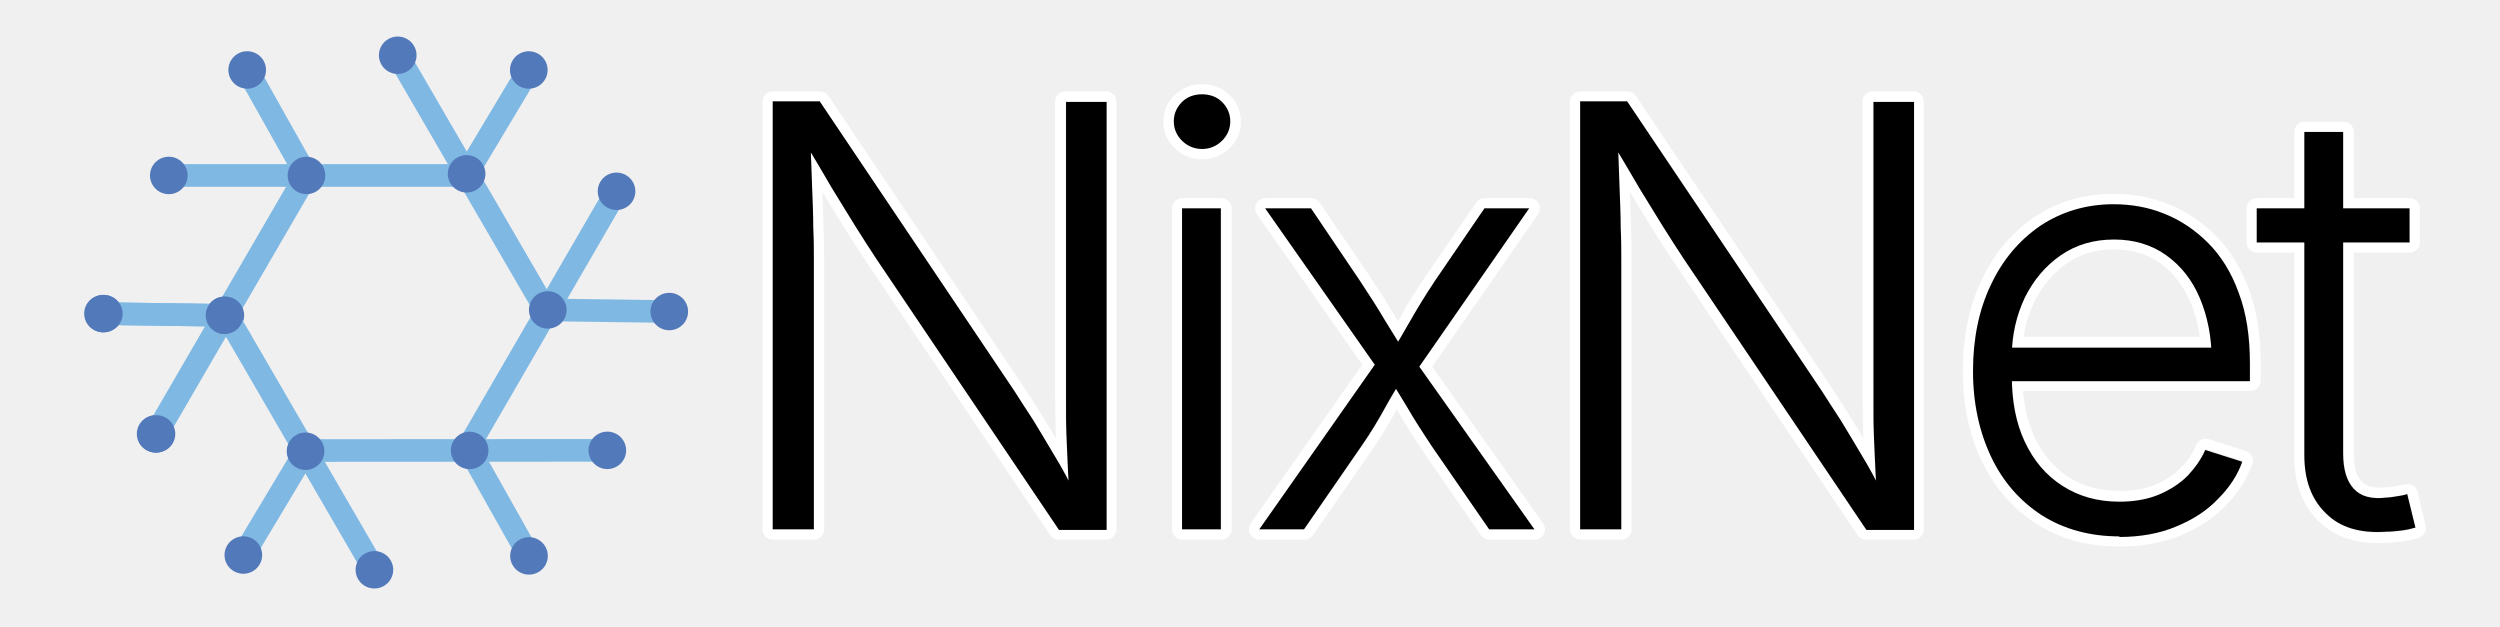
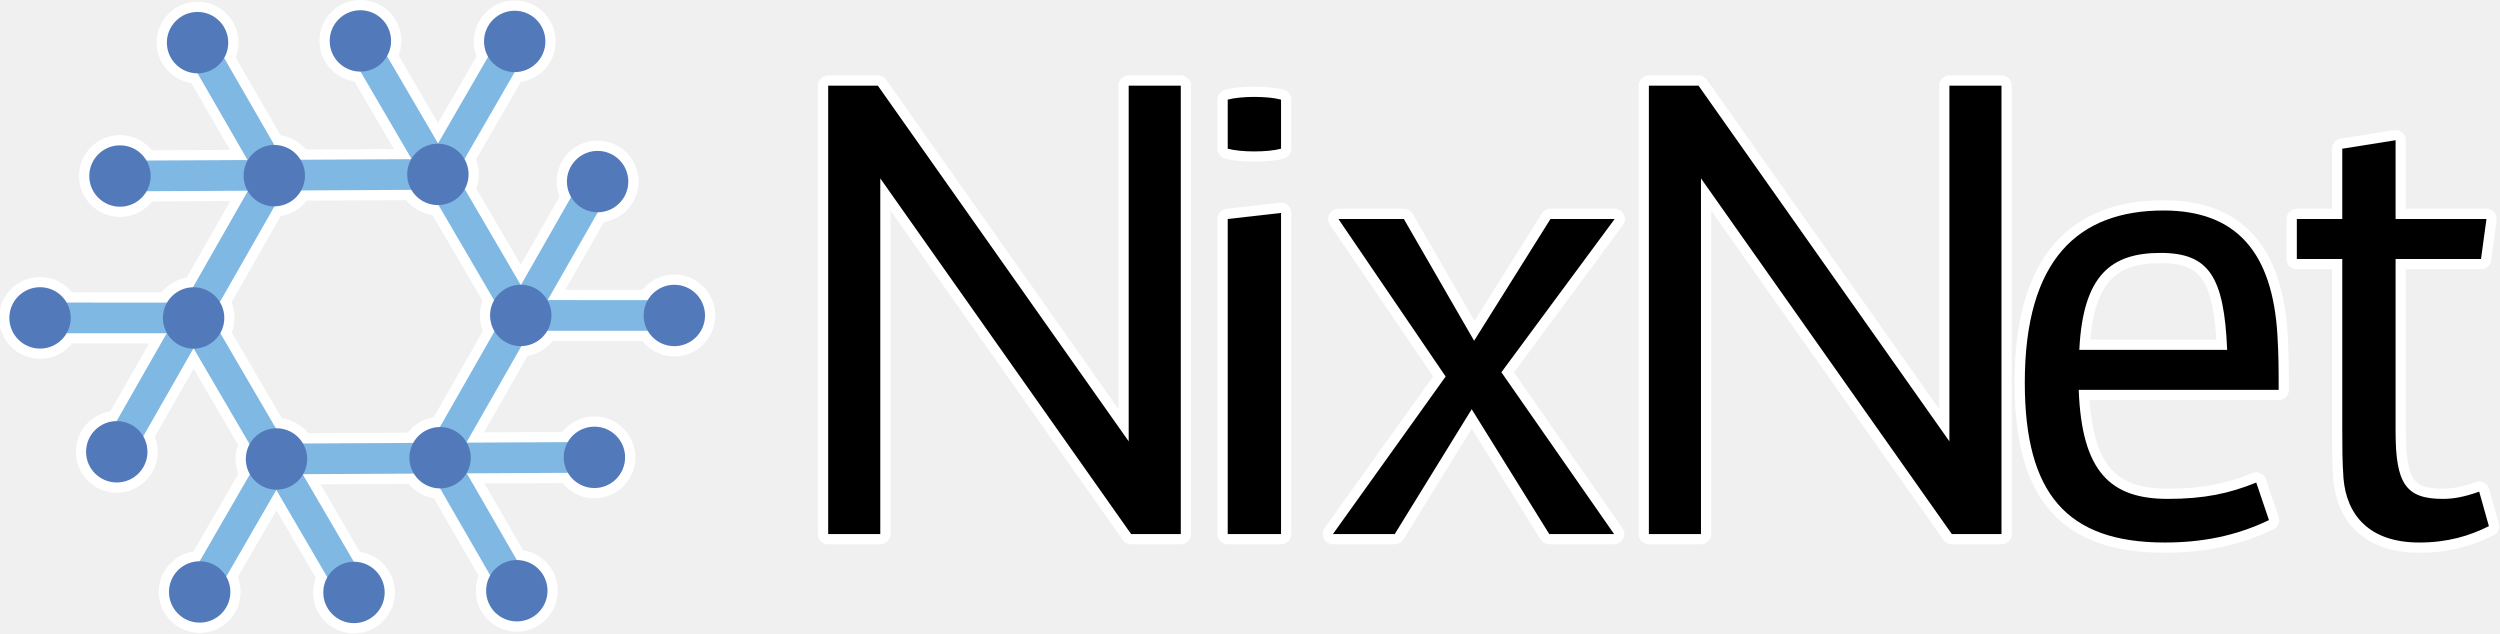
- <svg xmlns="http://www.w3.org/2000/svg" width="100%" height="100%" viewBox="0 0 1701 426" version="1.1" xml:space="preserve" style="fill-rule:evenodd;clip-rule:evenodd;stroke-linecap:round;stroke-linejoin:round;stroke-miterlimit:1.5;">
-   <g>
-     <g>
-       <g>
-         <path d="M105.899,295.228l101.51,-174.737" style="fill:none;stroke:#7fb8e3;stroke-width:15.4px;" />
-         <path d="M70.086,213.384l82.674,1.178" style="fill:none;stroke:#7fb8e3;stroke-width:15.4px;" />
-         <g>
-           <path d="M59,207.014c3.535,-6.085 11.373,-8.171 17.491,-4.655c6.119,3.516 8.216,11.311 4.681,17.396c-3.535,6.085 -11.373,8.171 -17.491,4.655c-6.119,-3.516 -8.216,-11.311 -4.681,-17.396Z" style="fill:#5279ba;" />
-         </g>
-         <g>
-           <path d="M94.813,288.858c3.535,-6.085 11.373,-8.171 17.491,-4.655c6.119,3.516 8.216,11.311 4.681,17.396c-3.535,6.085 -11.373,8.171 -17.491,4.655c-6.119,-3.516 -8.216,-11.311 -4.681,-17.396Z" style="fill:#5279ba;" />
-         </g>
-         <g>
-           <path d="M141.674,208.192c3.535,-6.085 11.373,-8.171 17.491,-4.655c6.119,3.516 8.216,11.311 4.681,17.396c-3.535,6.085 -11.373,8.171 -17.491,4.655c-6.119,-3.516 -8.216,-11.311 -4.681,-17.396Z" style="fill:#5279ba;" />
-         </g>
-       </g>
-       <g>
-         <path d="M106.46,295.228l101.51,-174.737" style="fill:none;stroke:#7fb8e3;stroke-width:15.4px;" />
-         <path d="M70.647,213.384l82.674,1.178" style="fill:none;stroke:#7fb8e3;stroke-width:15.4px;" />
-         <g>
-           <path d="M59.561,207.014c3.535,-6.085 11.373,-8.171 17.491,-4.655c6.119,3.516 8.216,11.311 4.681,17.396c-3.535,6.085 -11.373,8.171 -17.491,4.655c-6.119,-3.516 -8.216,-11.311 -4.681,-17.396Z" style="fill:#5279ba;" />
-         </g>
-         <g>
-           <path d="M95.374,288.858c3.535,-6.085 11.373,-8.171 17.491,-4.655c6.119,3.516 8.216,11.311 4.681,17.396c-3.535,6.085 -11.373,8.171 -17.491,4.655c-6.119,-3.516 -8.216,-11.311 -4.681,-17.396Z" style="fill:#5279ba;" />
-         </g>
-         <g>
-           <path d="M142.235,208.192c3.535,-6.085 11.373,-8.171 17.491,-4.655c6.119,3.516 8.216,11.311 4.681,17.396c-3.535,6.085 -11.373,8.171 -17.491,4.655c-6.119,-3.516 -8.216,-11.311 -4.681,-17.396Z" style="fill:#5279ba;" />
-         </g>
-       </g>
-       <g>
-         <path d="M114.856,119.378l202.908,0" style="fill:none;stroke:#7fb8e3;stroke-width:15.4px;" />
-         <path d="M168.193,47.592l40.334,71.785" style="fill:none;stroke:#7fb8e3;stroke-width:15.4px;" />
-         <g>
-           <ellipse cx="168.193" cy="47.592" rx="12.804" ry="12.734" style="fill:#5279ba;" />
-         </g>
-         <g>
-           <ellipse cx="114.856" cy="119.378" rx="12.804" ry="12.734" style="fill:#5279ba;" />
-         </g>
-         <g>
-           <ellipse cx="208.528" cy="119.378" rx="12.804" ry="12.734" style="fill:#5279ba;" />
-         </g>
-       </g>
-       <g>
-         <path d="M270.616,37.599l101.524,174.729" style="fill:none;stroke:#7fb8e3;stroke-width:15.4px;" />
-         <path d="M359.796,47.612l-42.312,70.65" style="fill:none;stroke:#7fb8e3;stroke-width:15.4px;" />
-         <g>
-           <path d="M370.882,41.24c3.536,6.085 1.439,13.88 -4.679,17.397c-6.118,3.516 -13.956,1.431 -17.492,-4.654c-3.536,-6.085 -1.439,-13.88 4.679,-17.397c6.118,-3.516 13.956,-1.431 17.492,4.654Z" style="fill:#5279ba;" />
-         </g>
-         <g>
-           <path d="M281.702,31.228c3.536,6.085 1.439,13.88 -4.679,17.397c-6.118,3.516 -13.956,1.431 -17.492,-4.654c-3.536,-6.085 -1.439,-13.88 4.679,-17.397c6.118,-3.516 13.956,-1.431 17.492,4.654Z" style="fill:#5279ba;" />
-         </g>
-         <g>
-           <path d="M328.57,111.891c3.536,6.085 1.439,13.88 -4.679,17.397c-6.118,3.516 -13.956,1.431 -17.492,-4.654c-3.536,-6.085 -1.439,-13.88 4.679,-17.397c6.118,-3.516 13.956,-1.431 17.492,4.654Z" style="fill:#5279ba;" />
-         </g>
-       </g>
-       <g>
-         <path d="M419.494,130.159l-101.358,174.824" style="fill:none;stroke:#7fb8e3;stroke-width:15.4px;" />
-         <path d="M455.378,211.973l-82.675,-1.107" style="fill:none;stroke:#7fb8e3;stroke-width:15.4px;" />
-         <g>
-           <path d="M466.47,218.334c-3.53,6.088 -11.366,8.181 -17.487,4.67c-6.122,-3.511 -8.226,-11.304 -4.696,-17.392c3.53,-6.088 11.366,-8.181 17.487,-4.67c6.122,3.511 8.226,11.304 4.696,17.392Z" style="fill:#5279ba;" />
-         </g>
-         <g>
-           <path d="M430.586,136.52c-3.53,6.088 -11.366,8.181 -17.487,4.67c-6.122,-3.511 -8.226,-11.304 -4.696,-17.392c3.53,-6.088 11.366,-8.181 17.487,-4.67c6.122,3.511 8.226,11.304 4.696,17.392Z" style="fill:#5279ba;" />
-         </g>
-         <g>
-           <path d="M383.795,217.227c-3.53,6.088 -11.366,8.181 -17.487,4.67c-6.122,-3.511 -8.226,-11.304 -4.696,-17.392c3.53,-6.088 11.366,-8.181 17.487,-4.67c6.122,3.511 8.226,11.304 4.696,17.392Z" style="fill:#5279ba;" />
-         </g>
-       </g>
-       <g>
-         <path d="M413.225,306.416l-202.908,0.127" style="fill:none;stroke:#7fb8e3;stroke-width:15.4px;" />
-         <path d="M359.934,378.235l-40.38,-71.76" style="fill:none;stroke:#7fb8e3;stroke-width:15.4px;" />
-         <g>
-           <path d="M359.942,390.969c-7.066,0.004 -12.807,-5.698 -12.812,-12.726c-0.004,-7.028 5.729,-12.738 12.795,-12.742c7.066,-0.004 12.807,5.698 12.812,12.726c0.004,7.028 -5.729,12.738 -12.795,12.742Z" style="fill:#5279ba;" />
-         </g>
-         <g>
-           <path d="M413.233,319.15c-7.066,0.004 -12.807,-5.698 -12.812,-12.726c-0.004,-7.028 5.729,-12.738 12.795,-12.742c7.066,-0.004 12.807,5.698 12.812,12.726c0.004,7.028 -5.729,12.738 -12.795,12.742Z" style="fill:#5279ba;" />
-         </g>
-         <g>
-           <path d="M319.562,319.209c-7.066,0.004 -12.807,-5.698 -12.812,-12.726c-0.004,-7.028 5.729,-12.738 12.795,-12.742c7.066,-0.004 12.807,5.698 12.812,12.726c0.004,7.028 -5.729,12.738 -12.795,12.742Z" style="fill:#5279ba;" />
-         </g>
-       </g>
-       <g>
-         <path d="M254.748,387.681l-101.494,-174.746" style="fill:none;stroke:#7fb8e3;stroke-width:15.4px;" />
-         <path d="M165.57,377.653l42.324,-70.643" style="fill:none;stroke:#7fb8e3;stroke-width:15.4px;" />
-         <g>
-           <path d="M154.483,384.022c-3.535,-6.086 -1.436,-13.881 4.682,-17.396c6.119,-3.515 13.956,-1.429 17.491,4.657c3.535,6.086 1.436,13.881 -4.682,17.396c-6.119,3.515 -13.956,1.429 -17.491,-4.657Z" style="fill:#5279ba;" />
-         </g>
-         <g>
-           <path d="M243.662,394.05c-3.535,-6.086 -1.436,-13.881 4.682,-17.396c6.119,-3.515 13.956,-1.429 17.491,4.657c3.535,6.086 1.436,13.881 -4.682,17.396c-6.119,3.515 -13.956,1.429 -17.491,-4.657Z" style="fill:#5279ba;" />
-         </g>
-         <g>
-           <path d="M196.807,313.379c-3.535,-6.086 -1.436,-13.881 4.682,-17.396c6.119,-3.515 13.956,-1.429 17.491,4.657c3.535,6.086 1.436,13.881 -4.682,17.396c-6.119,3.515 -13.956,1.429 -17.491,-4.657Z" style="fill:#5279ba;" />
-         </g>
-       </g>
-       <g>
-         <path d="M141.674,208.192c3.535,-6.085 11.373,-8.171 17.491,-4.655c6.119,3.516 8.216,11.311 4.681,17.396c-3.535,6.085 -11.373,8.171 -17.491,4.655c-6.119,-3.516 -8.216,-11.311 -4.681,-17.396Z" style="fill:#5279ba;" />
-       </g>
-     </g>
+ <svg xmlns="http://www.w3.org/2000/svg" viewBox="-287 -141.2 732.324 185.73" width="732.39" height="185.549" version="1.1" id="svg67">
+   <defs id="defs67" />
+   <g id="outline" transform="translate(-246.6477,-112.335)">
+     <line x1="-29" y1="64.355" x2="16.033" y2="64.369" fill="none" stroke="#ffffff" stroke-linecap="round" stroke-linejoin="round" stroke-width="15" id="line1" />
+     <line x1="-6.502" y1="103.617" x2="39.695" y2="22.643" fill="none" stroke="#ffffff" stroke-linecap="round" stroke-linejoin="round" stroke-width="15" id="line2" />
+     <line x1="17.192" y1="-16.362" x2="39.695" y2="22.643" fill="none" stroke="#ffffff" stroke-linecap="round" stroke-linejoin="round" stroke-width="15" id="line3" />
+     <line x1="-5.561" y1="22.753" x2="87.664" y2="22.274" fill="none" stroke="#ffffff" stroke-linecap="round" stroke-linejoin="round" stroke-width="15" id="line4" />
+     <line x1="110.192" y1="-16.718" x2="87.664" y2="22.274" fill="none" stroke="#ffffff" stroke-linecap="round" stroke-linejoin="round" stroke-width="15" id="line5" />
+     <line x1="64.94" y1="-16.865" x2="111.967" y2="63.631" fill="none" stroke="#ffffff" stroke-linecap="round" stroke-linejoin="round" stroke-width="15" id="line6" />
+     <line x1="157" y1="63.645" x2="111.967" y2="63.631" fill="none" stroke="#ffffff" stroke-linecap="round" stroke-linejoin="round" stroke-width="15" id="line7" />
+     <line x1="134.501" y1="24.383" x2="88.304" y2="105.356" fill="none" stroke="#ffffff" stroke-linecap="round" stroke-linejoin="round" stroke-width="15" id="line8" />
+     <line x1="110.808" y1="144.363" x2="88.304" y2="105.356" fill="none" stroke="#ffffff" stroke-linecap="round" stroke-linejoin="round" stroke-width="15" id="line9" />
+     <line x1="133.561" y1="105.247" x2="40.336" y2="105.725" fill="none" stroke="#ffffff" stroke-linecap="round" stroke-linejoin="round" stroke-width="15" id="line10" />
+     <line x1="17.808" y1="144.718" x2="40.336" y2="105.725" fill="none" stroke="#ffffff" stroke-linecap="round" stroke-linejoin="round" stroke-width="15" id="line11" />
+     <line x1="63.06" y1="144.865" x2="16.033" y2="64.369" fill="none" stroke="#ffffff" stroke-linecap="round" stroke-linejoin="round" stroke-width="15" id="line12" />
+     <circle cx="-29" cy="64.355" r="12" fill="#ffffff" stroke="none" stroke-linecap="butt" stroke-linejoin="miter" stroke-width="1.5" id="circle12" />
+     <circle cx="17.192" cy="-16.362" r="12" fill="#ffffff" stroke="none" stroke-linecap="butt" stroke-linejoin="miter" stroke-width="1.5" id="circle13" />
+     <circle cx="110.192" cy="-16.718" r="12" fill="#ffffff" stroke="none" stroke-linecap="butt" stroke-linejoin="miter" stroke-width="1.5" id="circle14" />
+     <circle cx="157" cy="63.645" r="12" fill="#ffffff" stroke="none" stroke-linecap="butt" stroke-linejoin="miter" stroke-width="1.5" id="circle15" />
+     <circle cx="110.808" cy="144.363" r="12" fill="#ffffff" stroke="none" stroke-linecap="butt" stroke-linejoin="miter" stroke-width="1.5" id="circle16" />
+     <circle cx="17.808" cy="144.718" r="12" fill="#ffffff" stroke="none" stroke-linecap="butt" stroke-linejoin="miter" stroke-width="1.5" id="circle17" />
+     <circle cx="16.033" cy="64.369" r="12" fill="#ffffff" stroke="none" stroke-linecap="butt" stroke-linejoin="miter" stroke-width="1.5" id="circle18" />
+     <circle cx="39.695" cy="22.643" r="12" fill="#ffffff" stroke="none" stroke-linecap="butt" stroke-linejoin="miter" stroke-width="1.5" id="circle19" />
+     <circle cx="87.664" cy="22.274" r="12" fill="#ffffff" stroke="none" stroke-linecap="butt" stroke-linejoin="miter" stroke-width="1.5" id="circle20" />
+     <circle cx="111.967" cy="63.631" r="12" fill="#ffffff" stroke="none" stroke-linecap="butt" stroke-linejoin="miter" stroke-width="1.5" id="circle21" />
+     <circle cx="88.304" cy="105.356" r="12" fill="#ffffff" stroke="none" stroke-linecap="butt" stroke-linejoin="miter" stroke-width="1.5" id="circle22" />
+     <circle cx="40.336" cy="105.725" r="12" fill="#ffffff" stroke="none" stroke-linecap="butt" stroke-linejoin="miter" stroke-width="1.5" id="circle23" />
+     <circle cx="-6.502" cy="103.617" r="12" fill="#ffffff" stroke="none" stroke-linecap="butt" stroke-linejoin="miter" stroke-width="1.5" id="circle24" />
+     <circle cx="-5.561" cy="22.753" r="12" fill="#ffffff" stroke="none" stroke-linecap="butt" stroke-linejoin="miter" stroke-width="1.5" id="circle25" />
+     <circle cx="64.94" cy="-16.865" r="12" fill="#ffffff" stroke="none" stroke-linecap="butt" stroke-linejoin="miter" stroke-width="1.5" id="circle26" />
+     <circle cx="134.501" cy="24.383" r="12" fill="#ffffff" stroke="none" stroke-linecap="butt" stroke-linejoin="miter" stroke-width="1.5" id="circle27" />
+     <circle cx="133.561" cy="105.247" r="12" fill="#ffffff" stroke="none" stroke-linecap="butt" stroke-linejoin="miter" stroke-width="1.5" id="circle28" />
+     <circle cx="63.06" cy="144.865" r="12" fill="#ffffff" stroke="none" stroke-linecap="butt" stroke-linejoin="miter" stroke-width="1.5" id="circle29" />
+     <path d="M 290.236,-3.736 V 100.553 L 216.683,-3.736 H 202.114 V 127.736 h 15.279 V 23.447 L 290.947,127.736 h 14.569 V -3.736 Z" fill="#ffffff" stroke="#ffffff" stroke-linecap="round" stroke-linejoin="round" stroke-width="6" paint-order="stroke fill" id="path29" />
+     <path d="m 319.277,14.741 c 3.909,1.066 11.726,1.066 15.634,0 V 0.35 c -3.909,-1.066 -11.726,-1.066 -15.634,0 z m 0,112.995 H 334.912 V 33.574 l -15.634,1.777 z" fill="#ffffff" stroke="#ffffff" stroke-linecap="round" stroke-linejoin="round" stroke-width="6" paint-order="stroke fill" id="path30" />
+     <path d="M 432.748,35.35 H 413.916 L 391.53,71.061 370.921,35.35 H 351.733 L 383.18,81.543 350.134,127.736 h 18.122 l 22.564,-36.599 22.741,36.599 h 19.01 L 399.525,80.299 Z" fill="#ffffff" stroke="#ffffff" stroke-linecap="round" stroke-linejoin="round" stroke-width="6" paint-order="stroke fill" id="path31" />
+     <path d="M 530.899,-3.736 V 100.553 L 457.346,-3.736 H 442.777 V 127.736 h 15.279 V 23.447 L 531.61,127.736 h 14.569 V -3.736 Z" fill="#ffffff" stroke="#ffffff" stroke-linecap="round" stroke-linejoin="round" stroke-width="6" paint-order="stroke fill" id="path32" />
+     <path d="m 594.941,117.431 c -16.878,0 -25.228,-7.995 -26.117,-31.98 h 58.629 c 0,-5.685 0,-10.127 -0.355,-15.99 -1.421,-24.163 -11.904,-36.599 -33.401,-36.599 -24.873,0 -40.685,14.213 -40.685,50.457 0,32.513 12.259,46.904 41.041,46.904 10.482,0 20.609,-1.777 30.558,-6.574 l -3.731,-11.015 c -7.817,3.198 -15.279,4.797 -25.939,4.797 z m -2.132,-72.132 c 14.213,0 18.655,6.929 19.543,28.426 h -43.35 c 1.066,-22.03 9.416,-28.426 23.807,-28.426 z" fill="#ffffff" stroke="#ffffff" stroke-linecap="round" stroke-linejoin="round" stroke-width="6" paint-order="stroke fill" id="path33" />
+     <path d="m 686.262,115.299 c -4.442,1.599 -7.64,2.132 -10.66,2.132 -10.838,0 -13.858,-4.442 -13.858,-19.721 V 47.076 h 25.051 l 1.599,-11.726 H 661.744 V 12.254 l -15.634,2.487 v 20.609 h -13.325 v 11.726 h 13.325 v 49.746 c 0,4.975 0,9.772 0.355,14.569 0.888,10.66 7.462,18.832 22.208,18.832 8.35,0 14.746,-1.954 20.431,-4.797 z" fill="#ffffff" stroke="#ffffff" stroke-linecap="round" stroke-linejoin="round" stroke-width="6" paint-order="stroke fill" id="path34" />
  </g>
-   <g transform="matrix(0.24,0,0,0.24,-532.3908,-55.61448)">
-     <path d="M5211.696,1474.082c-0.71,-21.514 -1.228,-42.257 -1.553,-62.228c-0.545,-33.543 -0.818,-63.405 -0.818,-89.586l0,-802.409c-0,-16.108 13.058,-29.167 29.167,-29.167l115.56,0c16.108,-0 29.167,13.058 29.167,29.167l0,1212.565c-0,16.108 -13.058,29.167 -29.167,29.167l-134.277,0c-9.707,0 -18.777,-4.829 -24.197,-12.881l-515.951,-766.602l-0.138,-0.207c-20.167,-30.523 -40.47,-61.863 -60.909,-94.02c-20.497,-32.249 -42.773,-68.734 -66.823,-109.456l-2.111,-3.574c1.368,37.118 2.528,70.904 3.48,101.356c1.096,35.082 1.642,64.683 1.642,88.802l0,767.415c0,16.108 -13.058,29.167 -29.167,29.167l-116.374,0c-16.108,0 -29.167,-13.058 -29.167,-29.167l0,-1212.565c-0,-16.108 13.058,-29.167 29.167,-29.167l133.464,0c9.721,-0 18.804,4.843 24.22,12.916l552.572,823.568l0.048,0.072c15.328,22.993 32.574,49.816 51.735,80.473c13.033,20.852 26.509,42.972 40.43,66.36Zm-695.31,-812.635c-7.766,-13.088 -15.816,-26.646 -24.15,-40.676l22.786,0c0.455,13.792 0.909,27.35 1.364,40.676c22.564,38.027 42.726,72.076 60.485,102.146c23.872,40.419 45.98,76.633 66.325,108.643c20.345,32.01 40.554,63.205 60.628,93.587l515.951,766.602l134.277,0l0,-1212.565l-115.56,0l0,802.409c0,26.042 0.271,55.745 0.814,89.111c0.543,33.366 1.628,68.902 3.255,106.608c1.074,24.883 2.503,50.415 4.285,76.597c7.269,13.432 14.521,27.097 21.756,40.997l-18.717,0c-1.107,-13.838 -2.12,-27.504 -3.039,-40.997c-13.443,-24.84 -26.943,-48.881 -40.5,-72.122c-20.888,-35.807 -40.826,-68.902 -59.814,-99.284c-18.989,-30.382 -36.079,-56.966 -51.27,-79.753l-552.572,-823.568l-133.464,0l0,1212.565l116.374,0l0,-767.415c0,-23.872 -0.543,-53.168 -1.628,-87.891c-1.085,-34.722 -2.441,-73.785 -4.069,-117.188c-1.173,-31.278 -2.346,-64.106 -3.519,-98.484Zm1563.844,604.147l-298.253,-426.28c-6.234,-8.91 -6.994,-20.548 -1.971,-30.193c5.023,-9.645 14.994,-15.694 25.869,-15.694l129.395,0c9.648,0 18.672,4.771 24.104,12.745l139.16,204.264l0.113,0.166c26.917,40.101 51.084,78.28 72.508,114.536c3.538,5.988 7.085,11.954 10.638,17.896c3.191,-5.654 6.34,-11.329 9.447,-17.024c19.964,-36.601 43.801,-75.15 71.529,-115.634l0.048,-0.07l140.788,-204.264c5.444,-7.898 14.423,-12.614 24.015,-12.614l126.953,0c10.856,0 20.813,6.029 25.845,15.648c5.032,9.619 4.305,21.237 -1.887,30.154l-299.983,432.033l314.481,444.312c6.299,8.899 7.108,20.569 2.098,30.252c-5.01,9.684 -15.002,15.765 -25.905,15.765l-128.581,0c-9.589,0 -18.566,-4.714 -24.01,-12.608l-162.76,-236.003l-0.204,-0.3c-25.865,-38.522 -48.837,-74.983 -68.924,-109.379c-2.177,-3.728 -4.363,-7.445 -6.557,-11.149c-1.916,3.449 -3.818,6.909 -5.706,10.378c-18.882,34.71 -41.641,71.51 -68.298,110.386l-0.083,0.12l-163.574,236.003c-5.449,7.862 -14.406,12.552 -23.972,12.552l-128.581,0c-10.884,0 -20.862,-6.06 -25.881,-15.718c-5.019,-9.658 -4.242,-21.307 2.014,-30.213l316.126,-450.066Zm97.366,69.445c-9.556,-15.314 -19.26,-30.421 -29.11,-45.323l57.78,0c-9.85,14.902 -19.407,30.01 -28.669,45.323c10.971,17.58 21.748,35.431 32.332,53.554c19.803,33.908 42.453,69.851 67.952,107.829l162.76,236.003l128.581,0l-326.294,-461.002l-28.524,41.08l0,-81.38l28.524,40.3l311.645,-448.829l-126.953,0l-140.788,204.264c-27.127,39.605 -50.456,77.311 -69.987,113.118c-11.037,20.235 -22.594,40.209 -34.67,59.924c9.335,15.173 18.722,30.191 28.16,45.056l-56.966,0c9.91,-14.865 19.512,-29.884 28.806,-45.056c-12.13,-19.715 -24.174,-39.69 -36.13,-59.924c-21.159,-35.807 -45.03,-73.513 -71.615,-113.118l-139.16,-204.264l-129.395,0l309.975,443.033l29.381,-41.829l0,83.822l-29.381,-41.993l-327.878,466.797l128.581,0l163.574,-236.003c26.042,-37.977 48.286,-73.92 66.732,-107.829c9.859,-18.122 20.105,-35.974 30.738,-53.554Zm1323.162,139.042c-0.71,-21.514 -1.228,-42.257 -1.553,-62.228c-0.545,-33.543 -0.818,-63.405 -0.818,-89.586l0,-802.409c-0,-16.108 13.058,-29.167 29.167,-29.167l115.56,0c16.108,-0 29.167,13.058 29.167,29.167l0,1212.565c0,16.108 -13.058,29.167 -29.167,29.167l-134.277,0c-9.707,0 -18.777,-4.829 -24.197,-12.881l-515.951,-766.602l-0.138,-0.207c-20.167,-30.523 -40.47,-61.863 -60.909,-94.02c-20.497,-32.249 -42.773,-68.734 -66.823,-109.456l-2.111,-3.574c1.368,37.118 2.528,70.904 3.48,101.356c1.096,35.082 1.642,64.683 1.642,88.802l0,767.415c-0,16.108 -13.058,29.167 -29.167,29.167l-116.374,0c-16.108,0 -29.167,-13.058 -29.167,-29.167l0,-1212.565c-0,-16.108 13.058,-29.167 29.167,-29.167l133.464,0c9.721,-0 18.804,4.843 24.22,12.916l552.572,823.568l0.048,0.072c15.328,22.993 32.574,49.816 51.735,80.473c13.033,20.852 26.509,42.972 40.43,66.36Zm-695.31,-812.635c-7.766,-13.088 -15.816,-26.646 -24.15,-40.676l22.786,0c0.455,13.792 0.909,27.35 1.364,40.676c22.564,38.027 42.726,72.076 60.485,102.146c23.872,40.419 45.98,76.633 66.325,108.643c20.345,32.01 40.554,63.205 60.628,93.587l515.951,766.602l134.277,0l0,-1212.565l-115.56,0l0,802.409c0,26.042 0.271,55.745 0.814,89.111c0.543,33.366 1.628,68.902 3.255,106.608c1.074,24.883 2.503,50.415 4.285,76.597c7.269,13.432 14.521,27.097 21.756,40.997l-18.717,0c-1.107,-13.838 -2.12,-27.504 -3.039,-40.997c-13.443,-24.84 -26.943,-48.881 -40.5,-72.122c-20.888,-35.807 -40.826,-68.902 -59.814,-99.284c-18.989,-30.382 -36.079,-56.966 -51.27,-79.753l-552.572,-823.568l-133.464,0l0,1212.565l116.374,0l0,-767.415c0,-23.872 -0.543,-53.168 -1.628,-87.891c-1.085,-34.722 -2.441,-73.785 -4.069,-117.188c-1.173,-31.278 -2.346,-64.106 -3.519,-98.484Zm1148.147,678.594c3.957,48.788 14.878,92.612 33.003,131.425c22.494,48.166 54.263,85.692 95.583,112.342c41.356,26.673 90.261,39.696 146.545,39.696c38.03,0 71.589,-5.879 100.6,-18.068c28.455,-11.956 52.436,-27.753 71.804,-47.599c19.2,-19.674 33.624,-41.071 43.105,-64.3c5.747,-14.079 21.346,-21.381 35.838,-16.775l104.98,33.366c7.603,2.416 13.884,7.842 17.381,15.013c3.497,7.171 3.904,15.461 1.126,22.939c-15.433,41.551 -40.105,80.204 -74.236,115.819c-33.812,35.282 -76.21,63.784 -127.369,85.247c-50.484,21.18 -108.473,31.975 -174.044,31.975c-91.287,0 -170.128,-21.7 -236.703,-64.436c-66.619,-42.764 -118.21,-101.879 -154.574,-177.516c-35.676,-74.207 -53.743,-159.496 -53.743,-255.965c0,-96.36 17.748,-181.842 52.814,-256.535c35.724,-76.095 85.809,-135.816 149.996,-179.381c64.673,-43.896 139.669,-66.069 225.12,-66.069c53.619,0 105.198,9.769 154.737,29.294c49.807,19.63 94.671,49.456 134.517,89.595c39.635,39.927 70.987,90.386 93.719,151.587c22.231,59.854 33.563,130.219 33.563,211.165l0,48.014c0,16.108 -13.058,29.167 -29.167,29.167l-644.597,0Zm-30.698,-29.167l-38.409,0l0,-95.215l38.938,0c2.871,-50.287 14.712,-96.945 35.525,-139.974c24.143,-49.913 57.78,-90.061 100.911,-120.443c43.132,-30.382 93.452,-45.573 150.96,-45.573c58.051,0 107.693,14.92 148.926,44.759c41.233,29.839 72.971,70.53 95.215,122.07c18.085,41.904 28.818,88.291 32.199,139.16l51.622,0l-50.456,35.807c0,-12.173 -0.389,-24.109 -1.166,-35.807l-563.737,0c-0.459,8.045 -0.689,16.183 -0.689,24.414l0,56.966c0,4.649 0.053,9.261 0.16,13.835l675.296,0l0,-48.014c0,-77.04 -10.579,-144.043 -31.738,-201.009c-21.159,-56.966 -50.184,-104.031 -87.077,-141.195c-36.892,-37.164 -78.396,-64.833 -124.512,-83.008c-46.115,-18.175 -94.13,-27.262 -144.043,-27.262c-79.21,0 -148.79,20.345 -208.74,61.035c-59.95,40.69 -106.608,96.571 -139.974,167.643c-33.366,71.072 -50.049,152.452 -50.049,244.141c0,91.688 16.954,172.797 50.863,243.327c33.908,70.53 81.923,125.732 144.043,165.609c62.12,39.876 135.769,59.814 220.947,59.814c61.306,0 115.56,-9.901 162.76,-29.704c47.201,-19.803 86.399,-45.98 117.594,-78.532c31.196,-32.552 53.847,-67.817 67.952,-105.794l-104.98,-33.366c-10.851,26.584 -27.262,51.134 -49.235,73.649c-21.973,22.515 -49.099,40.554 -81.38,54.118c-32.281,13.563 -69.58,20.345 -111.898,20.345c-62.391,0 -116.509,-14.784 -162.354,-44.352c-45.844,-29.568 -81.245,-71.072 -106.201,-124.512c-23.324,-49.944 -35.749,-107.588 -37.275,-172.933Zm532.044,-124.382c-4.792,-35.323 -13.682,-68.141 -26.756,-98.436c-20.021,-46.39 -48.423,-83.142 -85.535,-109.999c-36.468,-26.391 -80.483,-39.221 -131.826,-39.221c-51.084,0 -95.851,13.263 -134.164,40.251c-39.119,27.555 -69.555,64.028 -91.451,109.298c-14.847,30.695 -24.698,63.402 -29.617,98.107l499.35,-0Zm267.568,-393.066l0,-187.305c0,-16.108 13.058,-29.167 29.167,-29.167l110.677,0c16.108,-0 29.167,13.058 29.167,29.167l0,187.305l158.008,0c16.108,0 29.167,13.058 29.167,29.167l0,96.029c0,16.108 -13.058,29.167 -29.167,29.167l-158.008,0l0,569.792c0,35.693 6.192,62.438 22.103,79.21c14.668,15.461 37.618,19.467 67.747,16.296c1.014,-0.107 2.033,-0.16 3.053,-0.16c6.27,0 13.987,-0.865 23.168,-2.432c10.618,-1.813 20.59,-3.753 29.913,-5.825c15.545,-3.454 30.987,6.197 34.693,21.684l22.786,95.215c3.557,14.862 -4.96,29.949 -19.522,34.582c-13.295,4.23 -27.945,7.581 -43.96,9.998c-15.316,2.312 -30.775,3.765 -46.373,4.359c-82.099,5.426 -145.919,-15.315 -192.212,-59.769c-46.282,-44.443 -70.407,-106.141 -70.407,-185.833l0,-577.116l-105.924,0c-16.108,-0 -29.167,-13.058 -29.167,-29.167l0,-96.029c0,-16.108 13.058,-29.167 29.167,-29.167l105.924,0Zm29.167,125.195l0,-96.029l-135.091,0l0,96.029l135.091,0Zm0,-96.029l110.677,0l0,-216.471l-110.677,0l0,216.471Zm110.677,0l0,96.029l187.174,0l0,-96.029l-187.174,0Zm0,96.029l-110.677,0l0,606.283c0,70.53 20.481,125.461 61.442,164.795c40.961,39.334 97.792,56.559 170.492,51.676c14.648,-0.543 29.161,-1.899 43.538,-4.069c14.377,-2.17 27.534,-5.154 39.469,-8.952l-22.786,-95.215c-9.766,2.17 -20.209,4.205 -31.331,6.104c-11.122,1.899 -20.481,2.848 -28.076,2.848c-41.233,4.34 -71.886,-4.069 -91.96,-25.228c-20.074,-21.159 -30.111,-54.253 -30.111,-99.284l0,-598.958Zm-29.167,-29.167l0,-37.695l-52.344,0l-0,37.695l52.344,-0Zm-3292.155,842.969l0,-909.831c0,-16.108 13.058,-29.167 29.167,-29.167l110.677,0c16.108,0 29.167,13.058 29.167,29.167l0,909.831c-0,16.108 -13.058,29.167 -29.167,29.167l-110.677,0c-16.108,0 -29.167,-13.058 -29.167,-29.167Zm29.167,-0l110.677,0l0,-909.831l-110.677,0l0,909.831Zm56.152,-1049.121c-30.165,0 -55.889,-10.37 -77.225,-30.971c-21.77,-21.019 -32.508,-46.231 -32.508,-75.507c0,-30.063 10.902,-55.427 32.698,-76.096c21.288,-20.187 46.939,-30.382 77.035,-30.382c30.096,0 55.748,10.196 77.035,30.382c21.796,20.668 32.698,46.033 32.698,76.096c0,29.277 -10.738,54.488 -32.508,75.507c-21.337,20.601 -47.06,30.971 -77.225,30.971Zm0,-29.167c22.244,0 41.233,-7.595 56.966,-22.786c15.734,-15.191 23.6,-33.366 23.6,-54.525c0,-21.701 -7.867,-40.012 -23.6,-54.932c-15.734,-14.92 -34.722,-22.38 -56.966,-22.38c-22.244,0 -41.233,7.46 -56.966,22.38c-15.734,14.92 -23.6,33.23 -23.6,54.932c0,21.159 7.867,39.334 23.6,54.525c15.734,15.191 34.722,22.786 56.966,22.786Z" style="fill:#fff;" />
-     <g>
-       <g transform="matrix(1666.667,0,0,1666.667,4248.909,1732.425)">
-         <path d="M0.096,-0l0,-0.728l0.08,0l0.332,0.494c0.009,0.014 0.019,0.03 0.031,0.048c0.011,0.018 0.023,0.038 0.036,0.06c0.013,0.021 0.025,0.044 0.037,0.068l-0.011,0c-0.002,-0.024 -0.003,-0.048 -0.004,-0.071c-0.001,-0.023 -0.002,-0.044 -0.002,-0.064c-0,-0.02 -0,-0.038 -0,-0.053l0,-0.481l0.069,0l0,0.728l-0.081,-0l-0.31,-0.46c-0.012,-0.018 -0.024,-0.037 -0.036,-0.056c-0.012,-0.019 -0.025,-0.041 -0.04,-0.065c-0.014,-0.024 -0.031,-0.053 -0.051,-0.086l0.014,0c0.001,0.03 0.002,0.057 0.003,0.083c0.001,0.026 0.002,0.049 0.002,0.07c0.001,0.021 0.001,0.038 0.001,0.053l0,0.46l-0.07,-0Z" style="fill-rule:nonzero;" />
-       </g>
-       <g transform="matrix(1666.667,0,0,1666.667,5431.038,1732.425)">
-         <path d="M0.083,-0l0,-0.546l0.066,0l0,0.546l-0.066,-0Zm0.034,-0.647c-0.013,0 -0.025,-0.005 -0.034,-0.014c-0.009,-0.009 -0.014,-0.02 -0.014,-0.033c0,-0.013 0.005,-0.024 0.014,-0.033c0.009,-0.009 0.021,-0.013 0.034,-0.013c0.013,0 0.025,0.004 0.034,0.013c0.009,0.009 0.014,0.02 0.014,0.033c0,0.013 -0.005,0.024 -0.014,0.033c-0.009,0.009 -0.021,0.014 -0.034,0.014Z" style="fill-rule:nonzero;" />
-       </g>
-       <g transform="matrix(1666.667,0,0,1666.667,5736.702,1732.425)">
-         <path d="M0.031,-0l0.214,-0.305l0,0.05l-0.204,-0.291l0.078,0l0.083,0.123c0.016,0.024 0.03,0.046 0.043,0.068c0.013,0.021 0.026,0.042 0.039,0.063l-0.034,0c0.014,-0.021 0.026,-0.042 0.038,-0.063c0.012,-0.021 0.026,-0.044 0.042,-0.068l0.084,-0.123l0.076,0l-0.204,0.294l0,-0.049l0.213,0.301l-0.077,-0l-0.098,-0.142c-0.015,-0.023 -0.029,-0.044 -0.041,-0.065c-0.012,-0.02 -0.024,-0.04 -0.037,-0.059l0.035,0c-0.013,0.019 -0.025,0.039 -0.036,0.059c-0.011,0.02 -0.024,0.042 -0.04,0.065l-0.098,0.142l-0.077,-0Z" style="fill-rule:nonzero;" />
-       </g>
-       <g transform="matrix(1666.667,0,0,1666.667,6537.972,1732.425)">
-         <path d="M0.096,-0l0,-0.728l0.08,0l0.332,0.494c0.009,0.014 0.019,0.03 0.031,0.048c0.011,0.018 0.023,0.038 0.036,0.06c0.013,0.021 0.025,0.044 0.037,0.068l-0.011,0c-0.002,-0.024 -0.003,-0.048 -0.004,-0.071c-0.001,-0.023 -0.002,-0.044 -0.002,-0.064c-0,-0.02 -0,-0.038 -0,-0.053l0,-0.481l0.069,0l0,0.728l-0.081,-0l-0.31,-0.46c-0.012,-0.018 -0.024,-0.037 -0.036,-0.056c-0.012,-0.019 -0.025,-0.041 -0.04,-0.065c-0.014,-0.024 -0.031,-0.053 -0.051,-0.086l0.014,0c0.001,0.03 0.002,0.057 0.003,0.083c0.001,0.026 0.002,0.049 0.002,0.07c0.001,0.021 0.001,0.038 0.001,0.053l0,0.46l-0.07,-0Z" style="fill-rule:nonzero;" />
-       </g>
-       <g transform="matrix(1666.667,0,0,1666.667,7720.101,1732.425)">
-         <path d="M0.305,0.012c-0.051,0 -0.095,-0.012 -0.133,-0.036c-0.037,-0.024 -0.066,-0.057 -0.086,-0.099c-0.02,-0.042 -0.031,-0.091 -0.031,-0.146c0,-0.055 0.01,-0.104 0.03,-0.146c0.02,-0.043 0.048,-0.076 0.084,-0.101c0.036,-0.024 0.078,-0.037 0.125,-0.037c0.03,0 0.059,0.005 0.086,0.016c0.028,0.011 0.053,0.028 0.075,0.05c0.022,0.022 0.04,0.051 0.052,0.085c0.013,0.034 0.019,0.074 0.019,0.121l0,0.029l-0.428,0l0,-0.057l0.393,0l-0.03,0.021c0,-0.039 -0.007,-0.074 -0.02,-0.105c-0.013,-0.031 -0.032,-0.055 -0.057,-0.073c-0.025,-0.018 -0.055,-0.027 -0.089,-0.027c-0.035,0 -0.065,0.009 -0.091,0.027c-0.026,0.018 -0.046,0.042 -0.061,0.072c-0.014,0.03 -0.022,0.063 -0.022,0.099l0,0.034c0,0.043 0.007,0.08 0.022,0.112c0.015,0.032 0.036,0.057 0.064,0.075c0.028,0.018 0.06,0.027 0.097,0.027c0.025,0 0.048,-0.004 0.067,-0.012c0.019,-0.008 0.036,-0.019 0.049,-0.032c0.013,-0.014 0.023,-0.028 0.03,-0.044l0.063,0.02c-0.008,0.023 -0.022,0.044 -0.041,0.063c-0.019,0.02 -0.042,0.035 -0.071,0.047c-0.028,0.012 -0.061,0.018 -0.098,0.018Z" style="fill-rule:nonzero;" />
-       </g>
-       <g transform="matrix(1666.667,0,0,1666.667,8602.751,1732.425)">
-         <path d="M0.268,-0.546l0,0.058l-0.26,0l0,-0.058l0.26,0Zm-0.179,-0.13l0.066,0l0,0.547c0,0.027 0.006,0.047 0.018,0.06c0.012,0.013 0.03,0.018 0.055,0.015c0.005,0 0.01,-0.001 0.017,-0.002c0.007,-0.001 0.013,-0.002 0.019,-0.004l0.014,0.057c-0.007,0.002 -0.015,0.004 -0.024,0.005c-0.009,0.001 -0.017,0.002 -0.026,0.002c-0.044,0.003 -0.078,-0.007 -0.102,-0.031c-0.025,-0.024 -0.037,-0.057 -0.037,-0.099l0,-0.551Z" style="fill-rule:nonzero;" />
-       </g>
-     </g>
+   <g id="original" transform="translate(-246.6477,-112.335)">
+     <line x1="-29" y1="64.355" x2="16.033" y2="64.369" fill="none" stroke="#7fb8e3" stroke-linecap="round" stroke-linejoin="round" stroke-width="9" id="line34" />
+     <line x1="-6.502" y1="103.617" x2="39.695" y2="22.643" fill="none" stroke="#7fb8e3" stroke-linecap="round" stroke-linejoin="round" stroke-width="9" id="line35" />
+     <line x1="17.192" y1="-16.362" x2="39.695" y2="22.643" fill="none" stroke="#7fb8e3" stroke-linecap="round" stroke-linejoin="round" stroke-width="9" id="line36" />
+     <line x1="-5.561" y1="22.753" x2="87.664" y2="22.274" fill="none" stroke="#7fb8e3" stroke-linecap="round" stroke-linejoin="round" stroke-width="9" id="line37" />
+     <line x1="110.192" y1="-16.718" x2="87.664" y2="22.274" fill="none" stroke="#7fb8e3" stroke-linecap="round" stroke-linejoin="round" stroke-width="9" id="line38" />
+     <line x1="64.94" y1="-16.865" x2="111.967" y2="63.631" fill="none" stroke="#7fb8e3" stroke-linecap="round" stroke-linejoin="round" stroke-width="9" id="line39" />
+     <line x1="157" y1="63.645" x2="111.967" y2="63.631" fill="none" stroke="#7fb8e3" stroke-linecap="round" stroke-linejoin="round" stroke-width="9" id="line40" />
+     <line x1="134.501" y1="24.383" x2="88.304" y2="105.356" fill="none" stroke="#7fb8e3" stroke-linecap="round" stroke-linejoin="round" stroke-width="9" id="line41" />
+     <line x1="110.808" y1="144.363" x2="88.304" y2="105.356" fill="none" stroke="#7fb8e3" stroke-linecap="round" stroke-linejoin="round" stroke-width="9" id="line42" />
+     <line x1="133.561" y1="105.247" x2="40.336" y2="105.725" fill="none" stroke="#7fb8e3" stroke-linecap="round" stroke-linejoin="round" stroke-width="9" id="line43" />
+     <line x1="17.808" y1="144.718" x2="40.336" y2="105.725" fill="none" stroke="#7fb8e3" stroke-linecap="round" stroke-linejoin="round" stroke-width="9" id="line44" />
+     <line x1="63.06" y1="144.865" x2="16.033" y2="64.369" fill="none" stroke="#7fb8e3" stroke-linecap="round" stroke-linejoin="round" stroke-width="9" id="line45" />
+     <circle cx="-29" cy="64.355" r="9" fill="#5279ba" stroke="none" stroke-linecap="butt" stroke-linejoin="miter" stroke-width="1.5" id="circle45" />
+     <circle cx="17.192" cy="-16.362" r="9" fill="#5279ba" stroke="none" stroke-linecap="butt" stroke-linejoin="miter" stroke-width="1.5" id="circle46" />
+     <circle cx="110.192" cy="-16.718" r="9" fill="#5279ba" stroke="none" stroke-linecap="butt" stroke-linejoin="miter" stroke-width="1.5" id="circle47" />
+     <circle cx="157" cy="63.645" r="9" fill="#5279ba" stroke="none" stroke-linecap="butt" stroke-linejoin="miter" stroke-width="1.5" id="circle48" />
+     <circle cx="110.808" cy="144.363" r="9" fill="#5279ba" stroke="none" stroke-linecap="butt" stroke-linejoin="miter" stroke-width="1.5" id="circle49" />
+     <circle cx="17.808" cy="144.718" r="9" fill="#5279ba" stroke="none" stroke-linecap="butt" stroke-linejoin="miter" stroke-width="1.5" id="circle50" />
+     <circle cx="16.033" cy="64.369" r="9" fill="#5279ba" stroke="none" stroke-linecap="butt" stroke-linejoin="miter" stroke-width="1.5" id="circle51" />
+     <circle cx="39.695" cy="22.643" r="9" fill="#5279ba" stroke="none" stroke-linecap="butt" stroke-linejoin="miter" stroke-width="1.5" id="circle52" />
+     <circle cx="87.664" cy="22.274" r="9" fill="#5279ba" stroke="none" stroke-linecap="butt" stroke-linejoin="miter" stroke-width="1.5" id="circle53" />
+     <circle cx="111.967" cy="63.631" r="9" fill="#5279ba" stroke="none" stroke-linecap="butt" stroke-linejoin="miter" stroke-width="1.5" id="circle54" />
+     <circle cx="88.304" cy="105.356" r="9" fill="#5279ba" stroke="none" stroke-linecap="butt" stroke-linejoin="miter" stroke-width="1.5" id="circle55" />
+     <circle cx="40.336" cy="105.725" r="9" fill="#5279ba" stroke="none" stroke-linecap="butt" stroke-linejoin="miter" stroke-width="1.5" id="circle56" />
+     <circle cx="-6.502" cy="103.617" r="9" fill="#5279ba" stroke="none" stroke-linecap="butt" stroke-linejoin="miter" stroke-width="1.5" id="circle57" />
+     <circle cx="-5.561" cy="22.753" r="9" fill="#5279ba" stroke="none" stroke-linecap="butt" stroke-linejoin="miter" stroke-width="1.5" id="circle58" />
+     <circle cx="64.94" cy="-16.865" r="9" fill="#5279ba" stroke="none" stroke-linecap="butt" stroke-linejoin="miter" stroke-width="1.5" id="circle59" />
+     <circle cx="134.501" cy="24.383" r="9" fill="#5279ba" stroke="none" stroke-linecap="butt" stroke-linejoin="miter" stroke-width="1.5" id="circle60" />
+     <circle cx="133.561" cy="105.247" r="9" fill="#5279ba" stroke="none" stroke-linecap="butt" stroke-linejoin="miter" stroke-width="1.5" id="circle61" />
+     <circle cx="63.06" cy="144.865" r="9" fill="#5279ba" stroke="none" stroke-linecap="butt" stroke-linejoin="miter" stroke-width="1.5" id="circle62" />
+     <path d="M 290.236,-3.736 V 100.553 L 216.683,-3.736 H 202.114 V 127.736 h 15.279 V 23.447 L 290.947,127.736 h 14.569 V -3.736 Z" fill="#000000" stroke="none" stroke-linecap="butt" stroke-linejoin="miter" stroke-width="1" id="path62" />
+     <path d="m 319.277,14.741 c 3.909,1.066 11.726,1.066 15.634,0 V 0.35 c -3.909,-1.066 -11.726,-1.066 -15.634,0 z m 0,112.995 H 334.912 V 33.574 l -15.634,1.777 z" fill="#000000" stroke="none" stroke-linecap="butt" stroke-linejoin="miter" stroke-width="1" id="path63" />
+     <path d="M 432.748,35.35 H 413.916 L 391.53,71.061 370.921,35.35 H 351.733 L 383.18,81.543 350.134,127.736 h 18.122 l 22.564,-36.599 22.741,36.599 h 19.01 L 399.525,80.299 Z" fill="#000000" stroke="none" stroke-linecap="butt" stroke-linejoin="miter" stroke-width="1" id="path64" />
+     <path d="M 530.899,-3.736 V 100.553 L 457.346,-3.736 H 442.777 V 127.736 h 15.279 V 23.447 L 531.61,127.736 h 14.569 V -3.736 Z" fill="#000000" stroke="none" stroke-linecap="butt" stroke-linejoin="miter" stroke-width="1" id="path65" />
+     <path d="m 594.941,117.431 c -16.878,0 -25.228,-7.995 -26.117,-31.98 h 58.629 c 0,-5.685 0,-10.127 -0.355,-15.99 -1.421,-24.163 -11.904,-36.599 -33.401,-36.599 -24.873,0 -40.685,14.213 -40.685,50.457 0,32.513 12.259,46.904 41.041,46.904 10.482,0 20.609,-1.777 30.558,-6.574 l -3.731,-11.015 c -7.817,3.198 -15.279,4.797 -25.939,4.797 z m -2.132,-72.132 c 14.213,0 18.655,6.929 19.543,28.426 h -43.35 c 1.066,-22.03 9.416,-28.426 23.807,-28.426 z" fill="#000000" stroke="none" stroke-linecap="butt" stroke-linejoin="miter" stroke-width="1" id="path66" />
+     <path d="m 686.262,115.299 c -4.442,1.599 -7.64,2.132 -10.66,2.132 -10.838,0 -13.858,-4.442 -13.858,-19.721 V 47.076 h 25.051 l 1.599,-11.726 H 661.744 V 12.254 l -15.634,2.487 v 20.609 h -13.325 v 11.726 h 13.325 v 49.746 c 0,4.975 0,9.772 0.355,14.569 0.888,10.66 7.462,18.832 22.208,18.832 8.35,0 14.746,-1.954 20.431,-4.797 z" fill="#000000" stroke="none" stroke-linecap="butt" stroke-linejoin="miter" stroke-width="1" id="path67" />
  </g>
</svg>
